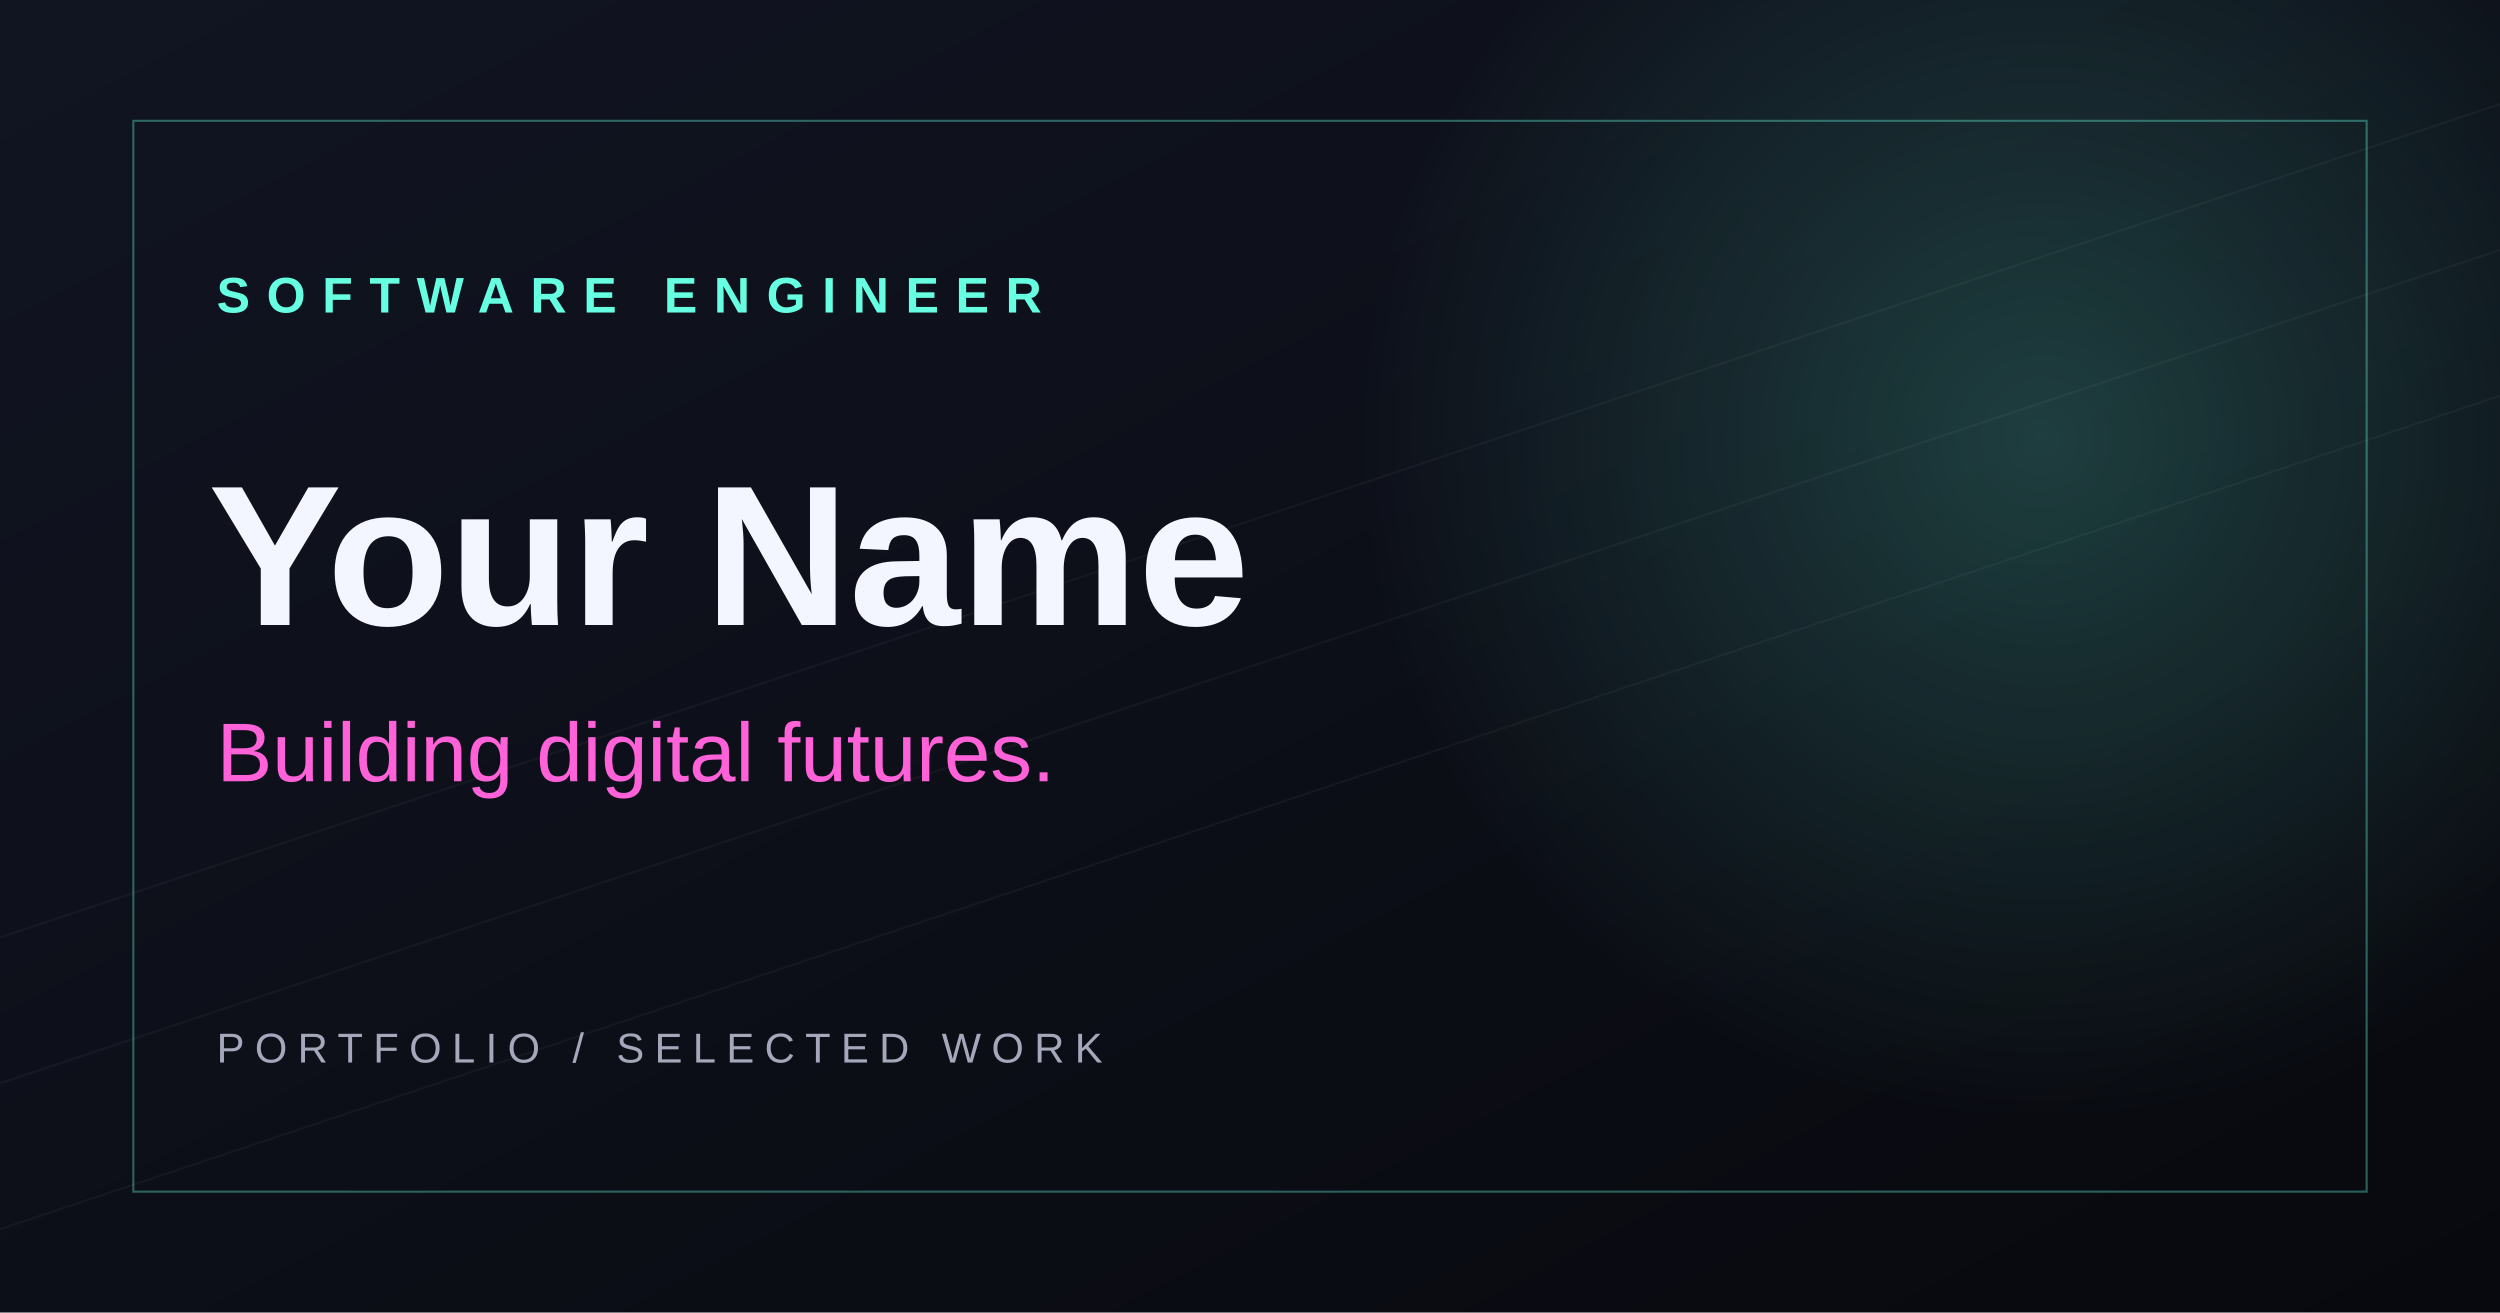
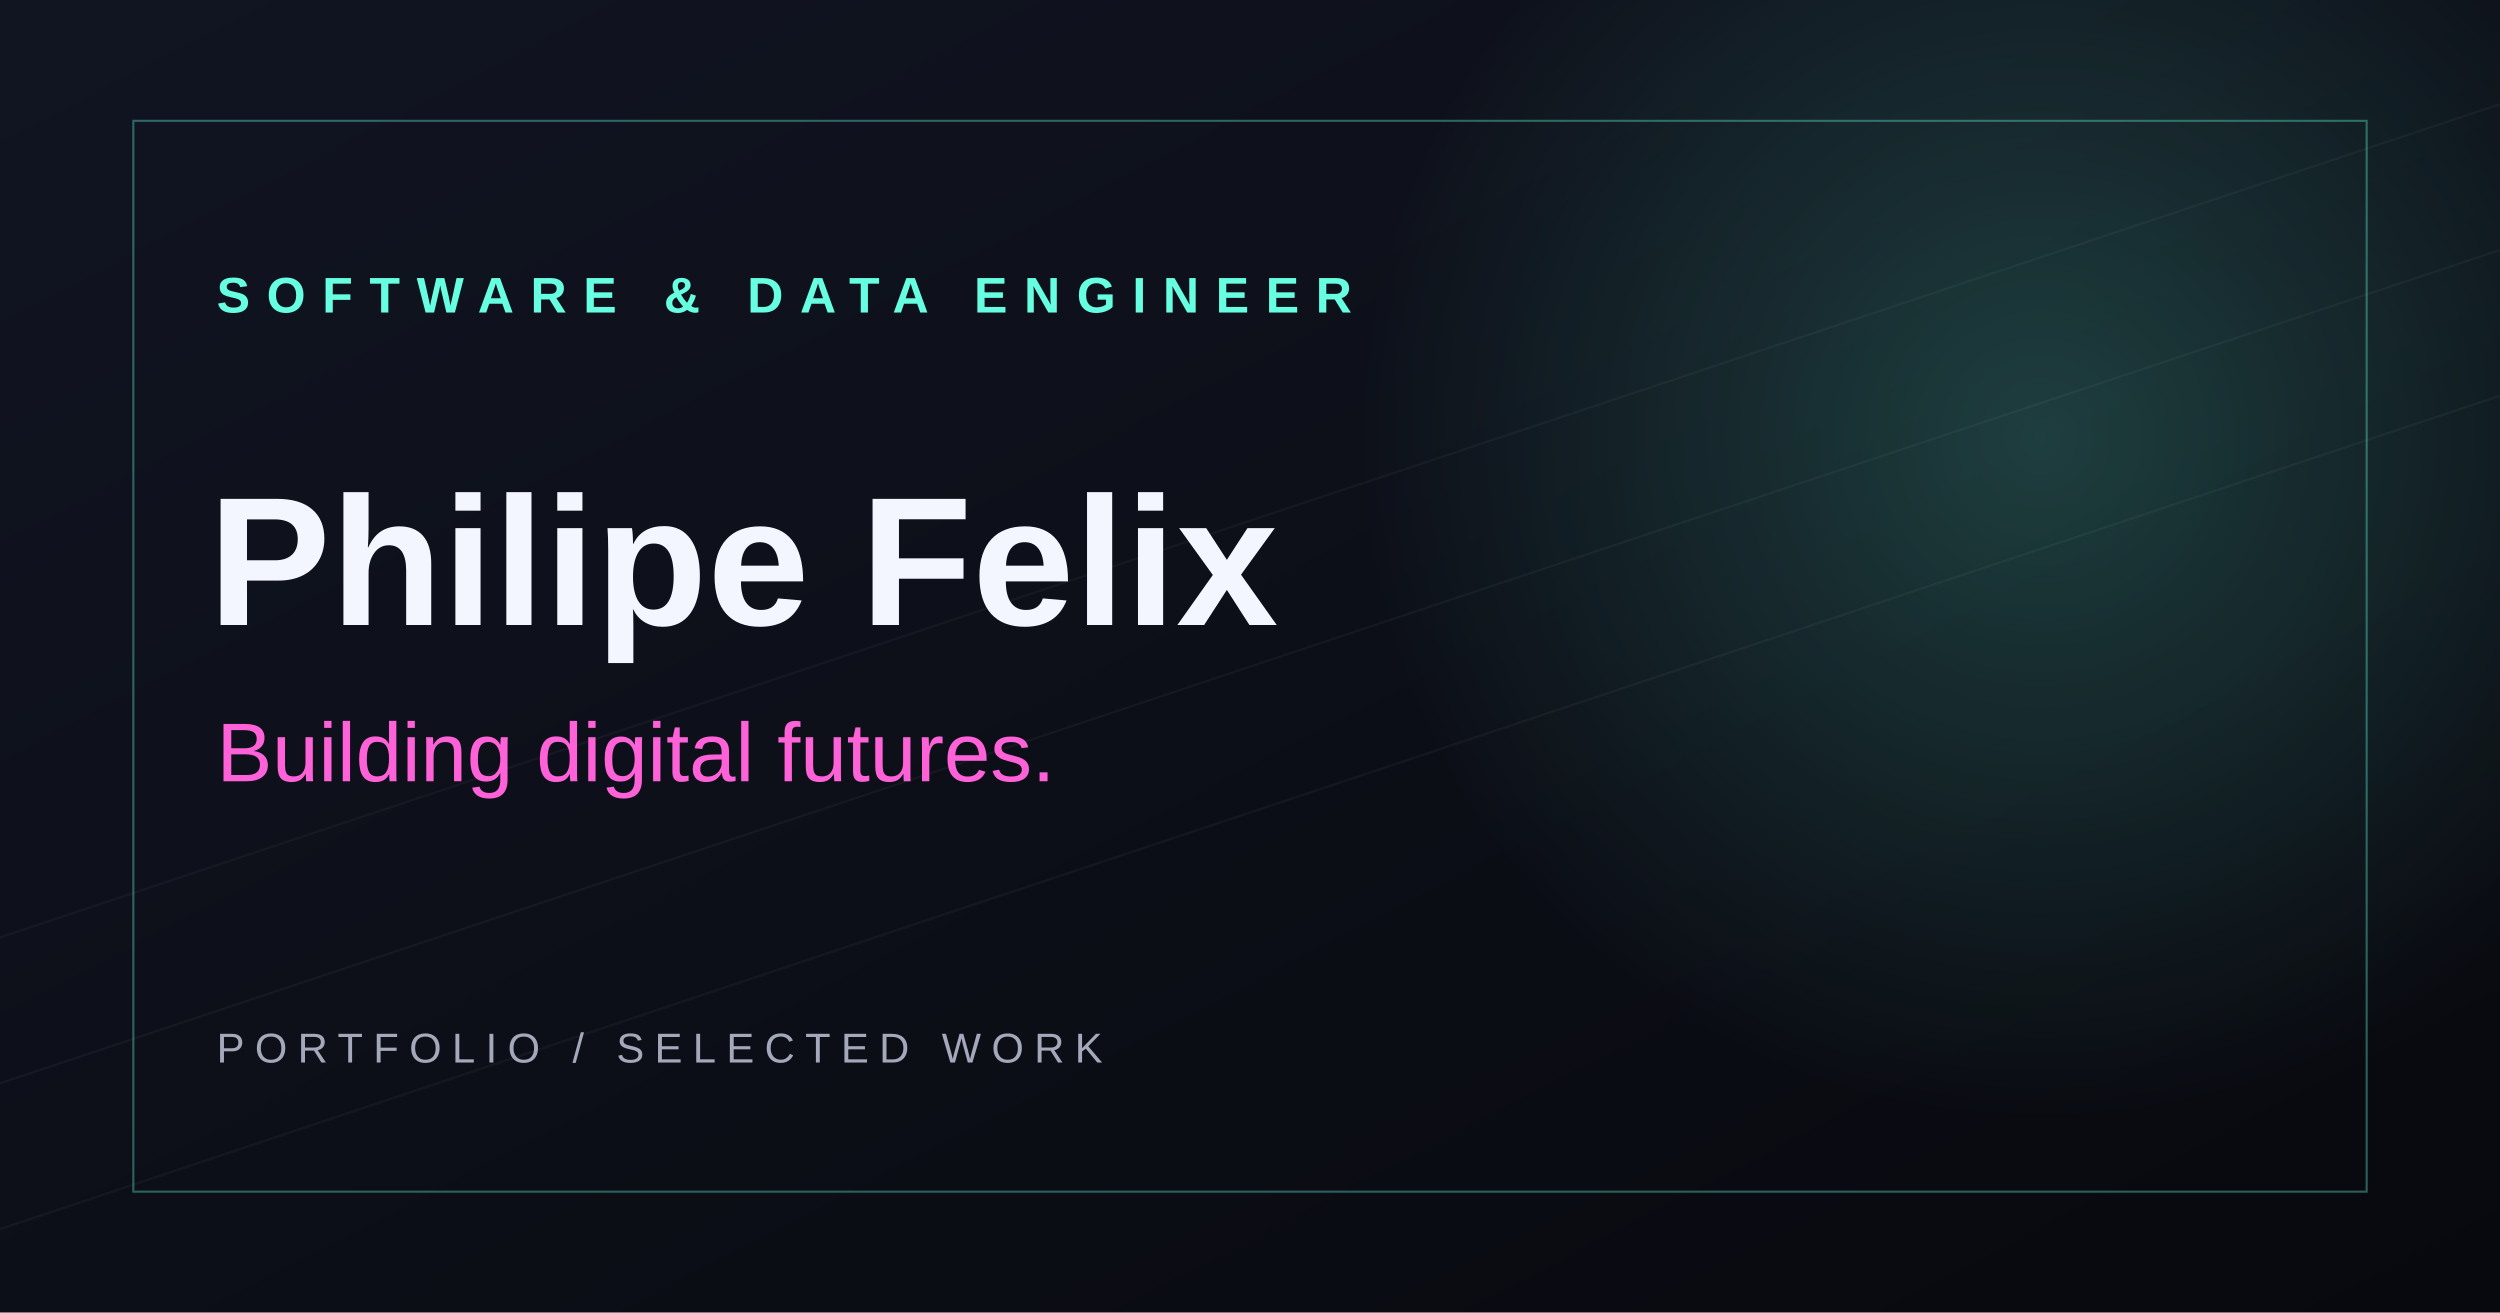
<svg xmlns="http://www.w3.org/2000/svg" width="1200" height="630" viewBox="0 0 1200 630">
  <defs>
    <linearGradient id="background" x1="0" y1="0" x2="1" y2="1">
      <stop offset="0" stop-color="#111522" />
      <stop offset="1" stop-color="#08090e" />
    </linearGradient>
    <radialGradient id="glow">
      <stop offset="0" stop-color="#67ffe1" stop-opacity=".2" />
      <stop offset="1" stop-color="#67ffe1" stop-opacity="0" />
    </radialGradient>
  </defs>
  <rect width="1200" height="630" fill="url(#background)" />
  <circle cx="980" cy="210" r="330" fill="url(#glow)" />
  <path d="M0 520 1200 120M0 590 1200 190M0 450 1200 50" stroke="#fff" stroke-opacity=".04" />
  <rect x="64" y="58" width="1072" height="514" fill="none" stroke="#67ffe1" stroke-opacity=".35" />
-   <text x="104" y="150" fill="#67ffe1" font-family="Arial,sans-serif" font-size="24" font-weight="700" letter-spacing="8">SOFTWARE ENGINEER</text>
-   <text x="100" y="300" fill="#f3f5ff" font-family="Arial,sans-serif" font-size="96" font-weight="700">Your Name</text>
+   <text x="104" y="150" fill="#67ffe1" font-family="Arial,sans-serif" font-size="24" font-weight="700" letter-spacing="8">SOFTWARE &amp; DATA ENGINEER</text>
+   <text x="100" y="300" fill="#f3f5ff" font-family="Arial,sans-serif" font-size="88" font-weight="700">Philipe Felix</text>
  <text x="104" y="375" fill="#ff62d8" font-family="Arial,sans-serif" font-size="40">Building digital futures.</text>
  <text x="104" y="510" fill="#a4a8ba" font-family="Arial,sans-serif" font-size="20" letter-spacing="5">PORTFOLIO / SELECTED WORK</text>
</svg>
